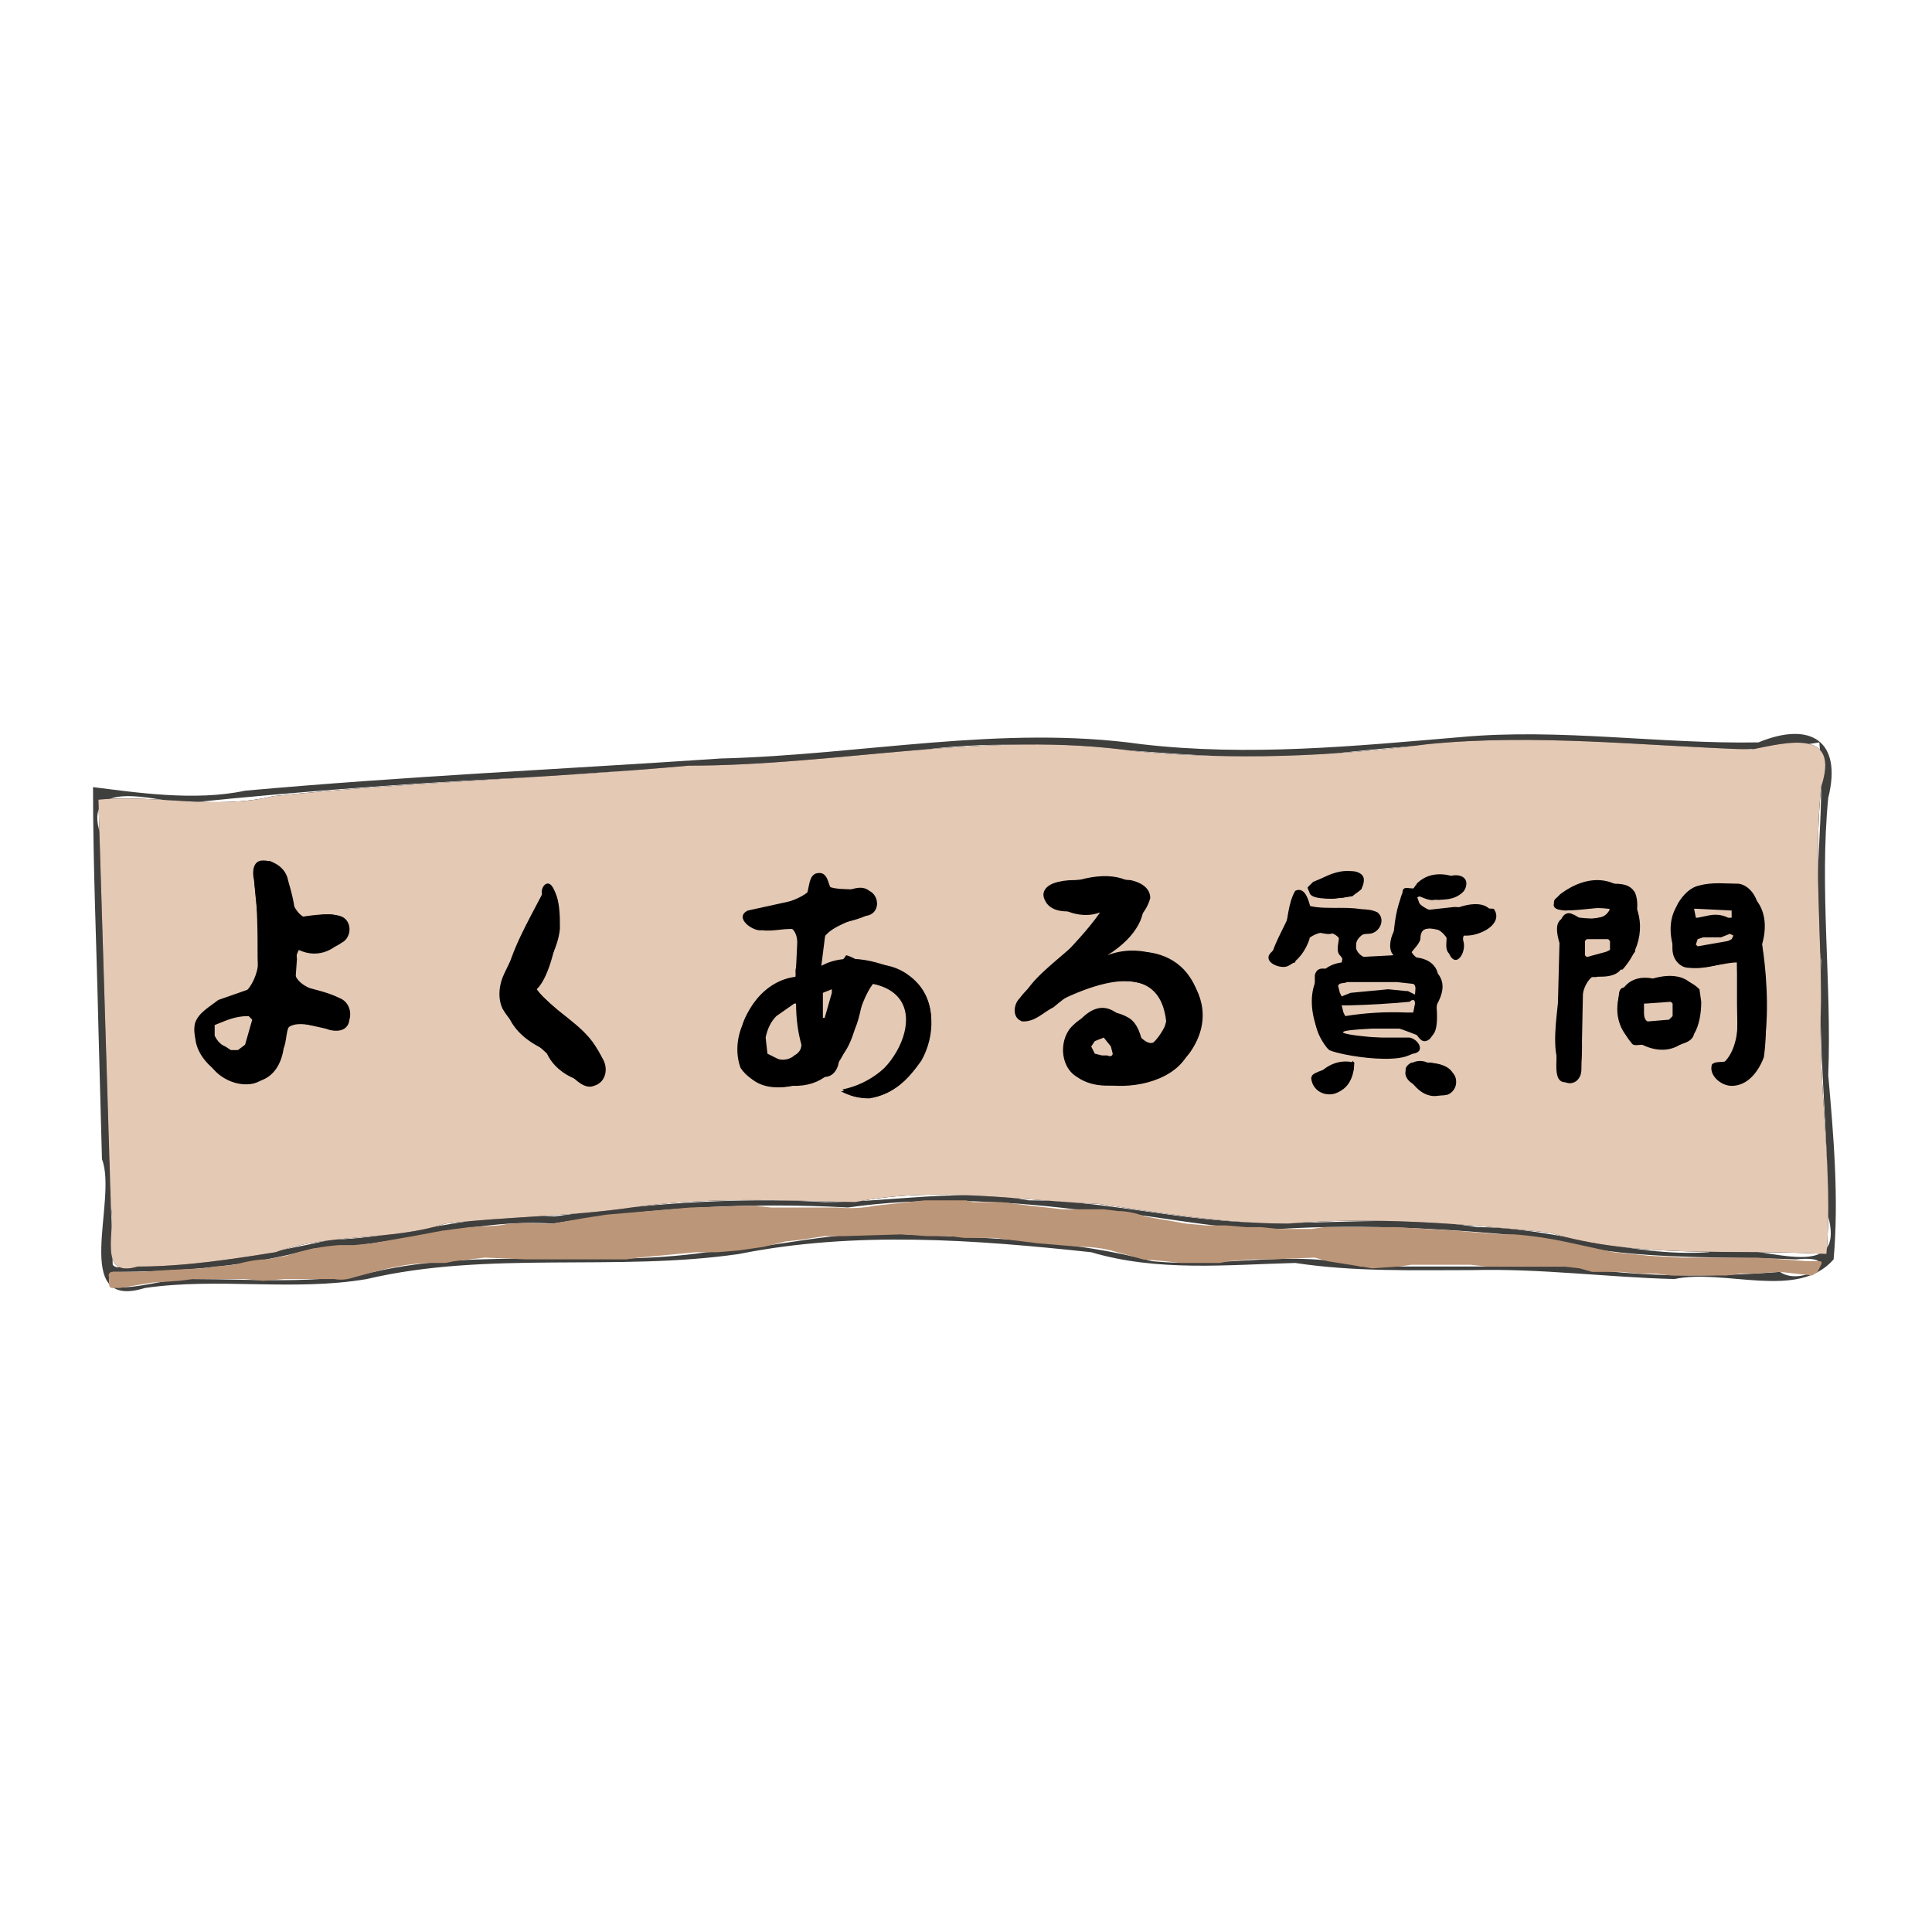
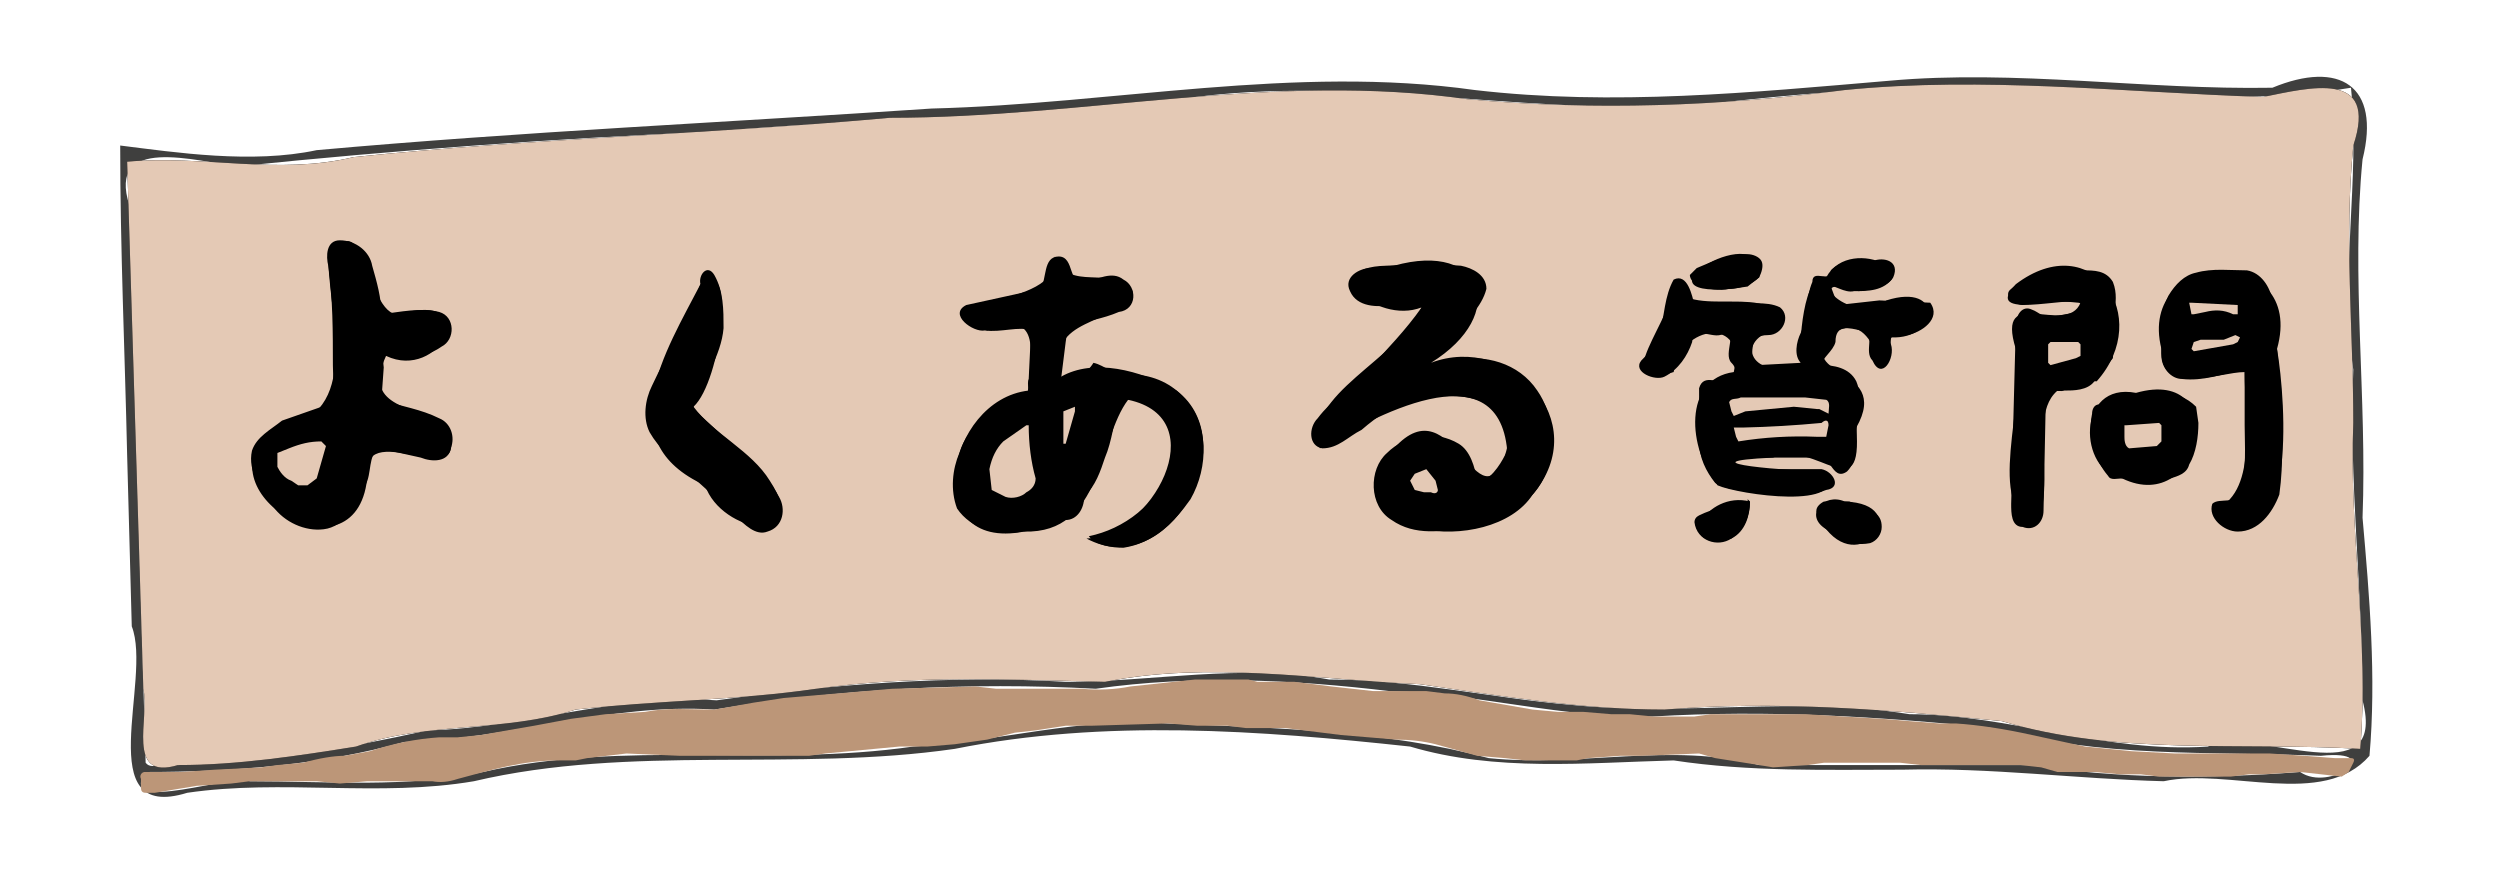
- <svg xmlns="http://www.w3.org/2000/svg" viewBox="0 0 1080 1080">
-   <path fill="#3f3f3e" d="M55 574c-1-45-3-89-3-134 24 3 57 8 85 2 89-8 177-12 266-18 79-2 157-19 235-8 60 7 120 1 179-4 55-5 111 4 166 3 29-12 47-1 39 31-5 51 2 103 0 155 3 34 6 69 3 103-20 23-61 5-89 11-38-1-75-6-113-5-33 0-66 1-99-4-38 1-77 5-114-6-65-7-132-12-197 1-69 10-140-2-208 14-41 7-83-1-124 5-42 13-15-49-24-72l-2-74zm22 134c37-1 72-7 108-15 42-1 82-16 125-13 50-7 101-11 151-8 38 0 76-8 114-1 36 0 70 8 105 11 49 5 97-4 146 4 43 0 85 17 129 14 22-9 78 22 67-20 0-48-6-95-4-143-6-41 3-82-1-122-35 6-69 4-104 1-55-4-110-1-165 5-79 9-159-13-238-1-67 8-134 8-202 14-68 3-137 8-205 15-18-2-57-14-47 17l7 241c3 4 10-2 14 1zm31 7c34 0 68 3 101-4 61-14 124-2 186-11 37-2 73-13 110-10 47 2 94 3 139 15 39 4 79-7 117 3h117c39 6 78 6 117 3 13 9 38-10 9-7-48-2-96 1-142-12-49-5-98-8-147-5-38 1-76-10-114-11-42-5-85-7-127-1-55-3-110 0-165 9-45-3-89 13-134 14-36 10-74 13-112 13-13 19 40 0 45 4z" />
-   <path d="M77 708c-23 7-12-21-15-33l-7-228c33-3 65 6 98-2 77-8 155-10 232-17 84 0 167-20 250-8 55 5 109 3 163-4 60-6 121 1 181 3 20-4 50-12 39 21-4 40 0 80 0 120-2 47 7 95 3 141-52-3-105 3-155-12-49-5-98-9-146-5-36 0-71-6-106-11-45-2-91-10-136-1-42-1-83-3-125 3-34 5-69 5-104 9-31 10-64 5-95 16-25 4-51 8-77 8z" />
-   <path fill="#e4c9b5" d="M77 708c-23 7-12-21-15-33l-7-228c33-3 65 6 98-2 77-8 155-10 232-17 84 0 167-20 250-8 55 5 109 3 163-4 60-6 121 1 181 3 20-4 50-12 39 21-4 40 0 80 0 120-2 47 7 95 3 141-52-3-105 3-155-12-49-5-98-9-146-5-36 0-71-6-106-11-45-2-91-10-136-1-42-1-83-3-125 3-34 5-69 5-104 9-31 10-64 5-95 16-25 4-51 8-77 8zm90-177c23 11 42-26 9-19-18 10-17-53-34-22 1 28 15 69-25 73-31 28 39 68 42 19-2-25 47 11 34-21-16-9-36-8-26-30zm594-34c4-27-58 9-12 5l7-1zm-302 43c-7-27 24-21 31-37-10-12-27 1-34-15 4 24-65 17-29 32 25-10 18 12 18 26-36 4-48 70-2 61 34 1 32-40 45-57 38 8 10 59-18 60 35 19 69-41 39-64-16-9-36-14-50-6zm320-6c-20 9-31-10-9-15 1-22-42-2-46-20 1 15-30 48 0 39 3-21 32-24 26 0-22 3-20 33-7 49 9 4 57 11 47-6-14 0-65-4-23-6 19-8 39 23 36-13 16-28-31-21-8-42 20-9 18 37 23 3 21 1 23-24-2-16-14 12-39-13-12-4 36-4-3-26-14-6-10-3-12 30-11 37zm-160 0c34-21 23-53-16-42-36-1-8 26 12 18-9 22-52 38-44 61 22-13 77-44 81 1-13 36-23-30-49-1-31 38 42 48 60 20 27-32-10-70-44-57zm281-26c-6 15-37-9-28 20 5 23-14 69 9 76 11-23-12-64 26-62 25-28-2-67-35-42-15 16 23 5 28 8zm-600 45c12-11 19-67 3-53-15 29-40 68 2 87 7 21 47 27 28-2-8-13-24-20-33-32zm671-15c0 21 6 53-14 60 37 28 32-47 28-70 13-46-61-44-50 0-1 21 25 10 36 10zm-53 46c35 17 48-49 6-37-26-5-25 34-6 37zm-128 22c16 20 38-11 8-12-9-4-18 6-8 12zm-33-12c-19-5-34 22-8 16 6-3 8-10 8-16z" />
-   <path d="M167 531c-2 0-1 4-1 5l-1 14c9 3 17 4 25 8 5 2 7 8 5 13-1 6-8 6-13 4l-18-4c-5 3-3 11-6 16-3 8-9 18-18 19-8 1-17-3-22-10s-11-15-9-24c2-6 8-9 13-13l20-7c3-5 2-12 2-17 0-14 0-29-2-43-1-4-1-11 5-11 7 0 13 5 14 11 2 7 4 14 4 21 8-1 17-3 25-1 7 2 7 12 1 15-7 5-16 5-24 4zm-39 56c6 3 10-4 11-8s5-12-2-11c-6 1-15 1-18 8 0 5 5 8 9 11zm633-90c-3 3-8 5-13 5-4 1-9 0-13-1-2-1-4-3-4-5l3-3c7-3 14-6 22-6 2 0 5 1 6 3s0 5-1 7zm-302 44c6 0 11-2 14-7 5 1 9 6 16 5 8 0 17 3 23 10 11 11 11 30 3 44-7 10-16 19-29 21-5 0-12-1-15-5 15-3 30-14 35-30 2-7 1-17-4-23-4-4-13-8-18-5-2 8-3 17-6 24-2 6-4 12-9 17 0 5-3 10-8 10-7-1-12 5-19 5-10 2-22-1-28-10-3-8-2-17 1-24 4-13 16-20 28-25 3-1 1-5 2-7l1-21c-5-2-13 1-20 0-5 1-16-7-8-11l32-7c3-4 1-14 8-14s4 13 11 11c6-1 12-5 17-1 6 3 6 13-2 14-7 3-14 4-22 6l-1 7-2 16zm1 13v16c3-5 5-11 5-17l-5 2zm-15 7c-6 2-12 7-15 12-2 6-4 13 1 17s14 2 17-4l-3-17v-8z" />
-   <path d="M779 534c-3-3-2-9 0-13 3-7 2-15 5-22 0-6 8 1 8-5 5-5 12-4 18-4 5-2 12 0 9 7-4 6-11 6-17 6-4 1-9-3-10-2l3 8 18-2 22 1c5 7-4 13-10 14-4 0-8-1-7 4 2 6-4 16-8 7-4-4 2-12-5-13-5-1-11-3-11 5-1 4-6 7-6 10 5 0 12 1 15 7 3 7 0 16 0 24 0 5 0 11-4 15-7 5-7-10-15-6h-26c-4-1-8-2-8 2-2 6 8 2 11 3h27c5 1 9 8 2 9-11 4-22 2-32 1-5-1-11-1-16-4-4-5-7-11-7-18v-23c2-7 9-1 12-4 3-2 5-4 2-7-4-4 4-15-5-12-4 1-12-4-12 3-2 6-6 12-12 15-4 2-14-2-10-7 3-3 7-7 8-12 2-7 2-16 6-23 6-3 8 7 9 11 5 1 11-1 16-1 7 1 15-1 21 2 5 4 1 12-5 12-5 0-7 2-7 7 0 3-3 8 2 6l19-1zm7 20c3 1 7 4 5-2 0-5-7-2-11-3l-31 1c-2 1 0 4 0 6 5 0 11-3 17-2 6-1 13-2 20 0zm2 6c-9 3-19 2-28 2-3 1-11-3-10 2 0 3 2 5 5 3 12-2 23-1 35-1 0-2 2-10-2-6zm-169-26c0 3 7-1 10-1 13-3 28 1 36 13 7 10 8 24 4 35-5 14-20 22-34 24-11 2-23 4-33-3-10-6-10-22-2-29 8-8 21-10 31-4 5 3 7 10 8 16 5 1 10-7 12-11 3-8 1-18-7-22-10-5-21-4-31-2s-17 7-24 13c-6 3-10 8-17 8-6-1-6-9-2-13 6-8 15-14 22-21 8-9 16-17 23-27l-13-1c-6 1-15 1-18-6-3-6 4-10 9-10 13-2 26-2 39-1 5 1 11 4 11 10-2 8-9 14-14 20l-10 12zm-3 56c8 3 7-7 2-9-6-4-12 7-4 9h2zm283-82c-8-1-16 0-24 1-3 0-9-4-5-7 8-7 20-9 31-8 5 0 10 0 13 5 2 5 1 9 1 14l-1 19-8 10c-3 4-9 4-13 4-3 1-9-2-8 3l-1 49c0 5-4 9-9 7-5 0-5-6-5-10l2-77c0-5 3-9 7-7 3 1 5 4 9 3l11-2c2-1 2-4 0-4zm0 17h-12c-2 1-1 3-1 5-1 2 0 6 3 4l10-2 1-7h-1zm-599 29 12 11c10 8 19 16 25 27 3 5 2 13-5 15-5 2-10-3-14-7l-21-19c-6-5-12-10-16-17-3-6-2-14 1-20 7-15 15-28 21-44-1-4 3-9 6-4 4 7 4 15 4 23-1 12-9 23-13 34zm670-17c-9 2-17 5-26 4-5 0-9-5-9-10 0-8-1-18 3-26 3-5 7-9 12-10 7-2 15-1 22-1 6 1 10 7 11 13l4 42c0 14 1 28-1 42-3 8-9 16-18 16-6 0-13-6-11-12 3-3 11 1 12-6 3-9 2-19 2-28v-23l-1-1zm-22-24c3 1 7-2 11-1 3-2 7 2 9 1 0-2 1-5-1-5h-20l1 4v1zm19 9c-6 3-12 1-18 3-3 2 0 5 3 4l16-3c1-1 1-5-1-4z" />
-   <path fill="#e4c9b5" d="m948 513-1-5h1l20 1v4h-2c-4-2-8-2-12-1l-5 1h-1zm19 9 2 1-1 2-2 1-17 3-1-1 1-3 3-1h10l5-2zm-68 3 1 1v5l-2 1-11 3-1-1v-8l1-1h12z" />
-   <path d="M918 584c-2 0-5 1-6-1-6-7-9-17-7-27 0-2 1-4 3-4 9-3 18-6 27-5 6 0 11 2 15 6l1 7c0 6-1 13-4 18-1 4-5 5-8 6h-21zm16-24-15 1v2c0 3 0 6 2 7h12c2-1 2-4 2-7v-3h-1z" />
-   <path fill="#e4c9b5" d="m786 554-10-1-21 2-5 2-1-2-1-4c1-2 3-1 5-2h28l9 1c2 1 1 4 1 6l-4-2h-1zm-326 1 5-2v2l-4 14h-1v-15zm328 5c1-1 3-2 3 1l-1 5h-4a168 168 0 0 0-34 2l-1-2-1-4h4a476 476 0 0 0 34-2zm146 0 1 1v7l-2 2-12 1c-2-1-2-4-2-5v-5h1l14-1zm-489 1c0 8 1 16 3 23 0 3-2 5-4 6-2 2-6 3-9 2l-6-3-1-9c1-5 3-9 6-12l10-7h1zm-319 24c-3-1-5-4-6-6v-6l5-2c5-2 9-3 14-3l2 2-4 14-4 3h-4l-3-2zm490 5-4-1-2-4 2-3 5-2 4 5 1 4c0 1-1 2-3 1h-3z" />
-   <path d="M790 606c-2-2-4-4-4-7-1-2 1-4 3-5h11l10 4c3 2 4 4 4 7s-2 6-5 7c-5 1-10 0-14-2l-5-4zm-33-12q0 10-8 16c-6 4-15 1-16-7q0-2 2-3c6-3 15-5 21-6v-1l1 1z" />
-   <path fill="#bc9678" d="m108 715-8 1-15 1-18 3h-4q-2 0-2-2v-4a2 2 0 0 1 2-3h15l15-1 20-1 7-1 11-1q11-3 18-3l11-2q15-5 30-6h8l10-1 23-4 16-3 15-2 17-1c10-2 19-1 30-1l17-3 13-2 47-4 36-1 9 1h37q11 1 21-1l28-3h23l4 1h16l16 2 18 2h23l8 1q7 0 15 3l23 4 11 1h11l12 1h8l10 1h18l7-1h41l33 2 12 1 13 1h7q15 1 33 5l23 5 20 2 19 1h41l15 1 13 1h7q2 0 1 2l-2 4-3 2-18-2-16 1h-6l-8 1h-31l-8-1h-9l-11-1h-16l-7-2-9-1h-43l-9-1h-33l-7 1-15 1-6-1-19-3-7-2-25 1h-9l-14 1-5 1h-22l-9-1-12-1-18-5q-8-2-17-2l-24-2-24-3h-17l-8-1h-13l-13-1-33 1h-11l-13 2-9 1-12 3-14 2-12 1h-12l-32 3-7 1h-56l-23-1-17 2-5 1h-7c-16 0-29 4-44 8q-6 2-11 1h-28l-12 1-10-1h-29z" />
+ <svg xmlns="http://www.w3.org/2000/svg" viewBox="0 0 1081.461 382.896" version="1.1" id="svg10" width="1081.461" height="382.896">
+   <defs id="defs10" />
+   <path fill="#3f3f3e" d="m 55,196.95 c -1,-45 -3,-89 -3,-134 24,3 57,8 85,2 89,-8 177,-12 266,-18 79,-2 157,-19 235,-8 60,7 120,1 179,-4 55,-5 111,4 166,3 29,-12 47,-1 39,31 -5,51 2,103 0,155 3,34 6,69 3,103 -20,23 -61,5 -89,11 -38,-1 -75,-6 -113,-5 -33,0 -66,1 -99,-4 -38,1 -77,5 -114,-6 -65,-7 -132,-12 -197,1 -69,10 -140,-2 -208,14 -41,7 -83,-1 -124,5 -42,13 -15,-49 -24,-72 z m 22,134 c 37,-1 72,-7 108,-15 42,-1 82,-16 125,-13 50,-7 101,-11 151,-8 38,0 76,-8 114,-1 36,0 70,8 105,11 49,5 97,-4 146,4 43,0 85,17 129,14 22,-9 78,22 67,-20 0,-48 -6,-95 -4,-143 -6,-41 3,-82 -1,-122 -35,6 -69,4 -104,1 -55,-4 -110,-1 -165,5 -79,9 -159,-13 -238,-1 -67,8 -134,8 -202,14 -68,3 -137,8 -205,15 -18,-2 -57,-14 -47,17 l 7,241 c 3,4 10,-2 14,1 z m 31,7 c 34,0 68,3 101,-4 61,-14 124,-2 186,-11 37,-2 73,-13 110,-10 47,2 94,3 139,15 39,4 79,-7 117,3 h 117 c 39,6 78,6 117,3 13,9 38,-10 9,-7 -48,-2 -96,1 -142,-12 -49,-5 -98,-8 -147,-5 -38,1 -76,-10 -114,-11 -42,-5 -85,-7 -127,-1 -55,-3 -110,0 -165,9 -45,-3 -89,13 -134,14 -36,10 -74,13 -112,13 -13,19 40,0 45,4 z" id="path1" />
+   <path d="m 77,330.95 c -23,7 -12,-21 -15,-33 l -7,-228 c 33,-3 65,6 98,-2 77,-8 155,-10 232,-17 84,0 167,-20 250,-8 55,5 109,3 163,-4 60,-6 121,1 181,3 20,-4 50,-12 39,21 -4,40 0,80 0,120 -2,47 7,95 3,141 -52,-3 -105,3 -155,-12 -49,-5 -98,-9 -146,-5 -36,0 -71,-6 -106,-11 -45,-2 -91,-10 -136,-1 -42,-1 -83,-3 -125,3 -34,5 -69,5 -104,9 -31,10 -64,5 -95,16 -25,4 -51,8 -77,8 z" id="path2" />
+   <path fill="#e4c9b5" d="m 77,330.95 c -23,7 -12,-21 -15,-33 l -7,-228 c 33,-3 65,6 98,-2 77,-8 155,-10 232,-17 84,0 167,-20 250,-8 55,5 109,3 163,-4 60,-6 121,1 181,3 20,-4 50,-12 39,21 -4,40 0,80 0,120 -2,47 7,95 3,141 -52,-3 -105,3 -155,-12 -49,-5 -98,-9 -146,-5 -36,0 -71,-6 -106,-11 -45,-2 -91,-10 -136,-1 -42,-1 -83,-3 -125,3 -34,5 -69,5 -104,9 -31,10 -64,5 -95,16 -25,4 -51,8 -77,8 z m 90,-177 c 23,11 42,-26 9,-19 -18,10 -17,-53 -34,-22 1,28 15,69 -25,73 -31,28 39,68 42,19 -2,-25 47,11 34,-21 -16,-9 -36,-8 -26,-30 z m 594,-34 c 4,-27 -58,9 -12,5 l 7,-1 z m -302,43 c -7,-27 24,-21 31,-37 -10,-12 -27,1 -34,-15 4,24 -65,17 -29,32 25,-10 18,12 18,26 -36,4 -48,70 -2,61 34,1 32,-40 45,-57 38,8 10,59 -18,60 35,19 69,-41 39,-64 -16,-9 -36,-14 -50,-6 z m 320,-6 c -20,9 -31,-10 -9,-15 1,-22 -42,-2 -46,-20 1,15 -30,48 0,39 3,-21 32,-24 26,0 -22,3 -20,33 -7,49 9,4 57,11 47,-6 -14,0 -65,-4 -23,-6 19,-8 39,23 36,-13 16,-28 -31,-21 -8,-42 20,-9 18,37 23,3 21,1 23,-24 -2,-16 -14,12 -39,-13 -12,-4 36,-4 -3,-26 -14,-6 -10,-3 -12,30 -11,37 z m -160,0 c 34,-21 23,-53 -16,-42 -36,-1 -8,26 12,18 -9,22 -52,38 -44,61 22,-13 77,-44 81,1 -13,36 -23,-30 -49,-1 -31,38 42,48 60,20 27,-32 -10,-70 -44,-57 z m 281,-26 c -6,15 -37,-9 -28,20 5,23 -14,69 9,76 11,-23 -12,-64 26,-62 25,-28 -2,-67 -35,-42 -15,16 23,5 28,8 z m -600,45 c 12,-11 19,-67 3,-53 -15,29 -40,68 2,87 7,21 47,27 28,-2 -8,-13 -24,-20 -33,-32 z m 671,-15 c 0,21 6,53 -14,60 37,28 32,-47 28,-70 13,-46 -61,-44 -50,0 -1,21 25,10 36,10 z m -53,46 c 35,17 48,-49 6,-37 -26,-5 -25,34 -6,37 z m -128,22 c 16,20 38,-11 8,-12 -9,-4 -18,6 -8,12 z m -33,-12 c -19,-5 -34,22 -8,16 6,-3 8,-10 8,-16 z" id="path3" />
+   <path d="m 167,153.95 c -2,0 -1,4 -1,5 l -1,14 c 9,3 17,4 25,8 5,2 7,8 5,13 -1,6 -8,6 -13,4 l -18,-4 c -5,3 -3,11 -6,16 -3,8 -9,18 -18,19 -8,1 -17,-3 -22,-10 -5,-7 -11,-15 -9,-24 2,-6 8,-9 13,-13 l 20,-7 c 3,-5 2,-12 2,-17 0,-14 0,-29 -2,-43 -1,-4 -1,-11 5,-11 7,0 13,5 14,11 2,7 4,14 4,21 8,-1 17,-3 25,-1 7,2 7,12 1,15 -7,5 -16,5 -24,4 z m -39,56 c 6,3 10,-4 11,-8 1,-4 5,-12 -2,-11 -6,1 -15,1 -18,8 0,5 5,8 9,11 z m 633,-90 c -3,3 -8,5 -13,5 -4,1 -9,0 -13,-1 -2,-1 -4,-3 -4,-5 l 3,-3 c 7,-3 14,-6 22,-6 2,0 5,1 6,3 1,2 0,5 -1,7 z m -302,44 c 6,0 11,-2 14,-7 5,1 9,6 16,5 8,0 17,3 23,10 11,11 11,30 3,44 -7,10 -16,19 -29,21 -5,0 -12,-1 -15,-5 15,-3 30,-14 35,-30 2,-7 1,-17 -4,-23 -4,-4 -13,-8 -18,-5 -2,8 -3,17 -6,24 -2,6 -4,12 -9,17 0,5 -3,10 -8,10 -7,-1 -12,5 -19,5 -10,2 -22,-1 -28,-10 -3,-8 -2,-17 1,-24 4,-13 16,-20 28,-25 3,-1 1,-5 2,-7 l 1,-21 c -5,-2 -13,1 -20,0 -5,1 -16,-7 -8,-11 l 32,-7 c 3,-4 1,-14 8,-14 7,0 4,13 11,11 6,-1 12,-5 17,-1 6,3 6,13 -2,14 -7,3 -14,4 -22,6 l -1,7 z m 1,13 v 16 c 3,-5 5,-11 5,-17 l -5,2 z m -15,7 c -6,2 -12,7 -15,12 -2,6 -4,13 1,17 5,4 14,2 17,-4 l -3,-17 z" id="path4" />
+   <path d="m 779,156.95 c -3,-3 -2,-9 0,-13 3,-7 2,-15 5,-22 0,-6 8,1 8,-5 5,-5 12,-4 18,-4 5,-2 12,0 9,7 -4,6 -11,6 -17,6 -4,1 -9,-3 -10,-2 l 3,8 18,-2 22,1 c 5,7 -4,13 -10,14 -4,0 -8,-1 -7,4 2,6 -4,16 -8,7 -4,-4 2,-12 -5,-13 -5,-1 -11,-3 -11,5 -1,4 -6,7 -6,10 5,0 12,1 15,7 3,7 0,16 0,24 0,5 0,11 -4,15 -7,5 -7,-10 -15,-6 h -26 c -4,-1 -8,-2 -8,2 -2,6 8,2 11,3 h 27 c 5,1 9,8 2,9 -11,4 -22,2 -32,1 -5,-1 -11,-1 -16,-4 -4,-5 -7,-11 -7,-18 v -23 c 2,-7 9,-1 12,-4 3,-2 5,-4 2,-7 -4,-4 4,-15 -5,-12 -4,1 -12,-4 -12,3 -2,6 -6,12 -12,15 -4,2 -14,-2 -10,-7 3,-3 7,-7 8,-12 2,-7 2,-16 6,-23 6,-3 8,7 9,11 5,1 11,-1 16,-1 7,1 15,-1 21,2 5,4 1,12 -5,12 -5,0 -7,2 -7,7 0,3 -3,8 2,6 z m 7,20 c 3,1 7,4 5,-2 0,-5 -7,-2 -11,-3 l -31,1 c -2,1 0,4 0,6 5,0 11,-3 17,-2 6,-1 13,-2 20,0 z m 2,6 c -9,3 -19,2 -28,2 -3,1 -11,-3 -10,2 0,3 2,5 5,3 12,-2 23,-1 35,-1 0,-2 2,-10 -2,-6 z m -169,-26 c 0,3 7,-1 10,-1 13,-3 28,1 36,13 7,10 8,24 4,35 -5,14 -20,22 -34,24 -11,2 -23,4 -33,-3 -10,-6 -10,-22 -2,-29 8,-8 21,-10 31,-4 5,3 7,10 8,16 5,1 10,-7 12,-11 3,-8 1,-18 -7,-22 -10,-5 -21,-4 -31,-2 -10,2 -17,7 -24,13 -6,3 -10,8 -17,8 -6,-1 -6,-9 -2,-13 6,-8 15,-14 22,-21 8,-9 16,-17 23,-27 l -13,-1 c -6,1 -15,1 -18,-6 -3,-6 4,-10 9,-10 13,-2 26,-2 39,-1 5,1 11,4 11,10 -2,8 -9,14 -14,20 z m -3,56 c 8,3 7,-7 2,-9 -6,-4 -12,7 -4,9 z m 283,-82 c -8,-1 -16,0 -24,1 -3,0 -9,-4 -5,-7 8,-7 20,-9 31,-8 5,0 10,0 13,5 2,5 1,9 1,14 l -1,19 -8,10 c -3,4 -9,4 -13,4 -3,1 -9,-2 -8,3 l -1,49 c 0,5 -4,9 -9,7 -5,0 -5,-6 -5,-10 l 2,-77 c 0,-5 3,-9 7,-7 3,1 5,4 9,3 l 11,-2 c 2,-1 2,-4 0,-4 z m 0,17 h -12 c -2,1 -1,3 -1,5 -1,2 0,6 3,4 l 10,-2 1,-7 z m -599,29 12,11 c 10,8 19,16 25,27 3,5 2,13 -5,15 -5,2 -10,-3 -14,-7 l -21,-19 c -6,-5 -12,-10 -16,-17 -3,-6 -2,-14 1,-20 7,-15 15,-28 21,-44 -1,-4 3,-9 6,-4 4,7 4,15 4,23 -1,12 -9,23 -13,34 z m 670,-17 c -9,2 -17,5 -26,4 -5,0 -9,-5 -9,-10 0,-8 -1,-18 3,-26 3,-5 7,-9 12,-10 7,-2 15,-1 22,-1 6,1 10,7 11,13 l 4,42 c 0,14 1,28 -1,42 -3,8 -9,16 -18,16 -6,0 -13,-6 -11,-12 3,-3 11,1 12,-6 3,-9 2,-19 2,-28 v -23 z m -22,-24 c 3,1 7,-2 11,-1 3,-2 7,2 9,1 0,-2 1,-5 -1,-5 h -20 l 1,4 z m 19,9 c -6,3 -12,1 -18,3 -3,2 0,5 3,4 l 16,-3 c 1,-1 1,-5 -1,-4 z" id="path5" />
+   <path fill="#e4c9b5" d="m 948,135.95 -1,-5 h 1 l 20,1 v 4 h -2 c -4,-2 -8,-2 -12,-1 l -5,1 z m 19,9 2,1 -1,2 -2,1 -17,3 -1,-1 1,-3 3,-1 h 10 z m -68,3 1,1 v 5 l -2,1 -11,3 -1,-1 v -8 l 1,-1 z" id="path6" />
+   <path d="m 918,206.95 c -2,0 -5,1 -6,-1 -6,-7 -9,-17 -7,-27 0,-2 1,-4 3,-4 9,-3 18,-6 27,-5 6,0 11,2 15,6 l 1,7 c 0,6 -1,13 -4,18 -1,4 -5,5 -8,6 z m 16,-24 -15,1 v 2 c 0,3 0,6 2,7 h 12 c 2,-1 2,-4 2,-7 v -3 z" id="path7" />
+   <path fill="#e4c9b5" d="m 786,176.95 -10,-1 -21,2 -5,2 -1,-2 -1,-4 c 1,-2 3,-1 5,-2 h 28 l 9,1 c 2,1 1,4 1,6 l -4,-2 z m -326,1 5,-2 v 2 l -4,14 h -1 v -15 z m 328,5 c 1,-1 3,-2 3,1 l -1,5 h -4 a 168,168 0 0 0 -34,2 l -1,-2 -1,-4 h 4 a 476,476 0 0 0 34,-2 z m 146,0 1,1 v 7 l -2,2 -12,1 c -2,-1 -2,-4 -2,-5 v -5 h 1 z m -489,1 c 0,8 1,16 3,23 0,3 -2,5 -4,6 -2,2 -6,3 -9,2 l -6,-3 -1,-9 c 1,-5 3,-9 6,-12 l 10,-7 z m -319,24 c -3,-1 -5,-4 -6,-6 v -6 l 5,-2 c 5,-2 9,-3 14,-3 l 2,2 -4,14 -4,3 h -4 z m 490,5 -4,-1 -2,-4 2,-3 5,-2 4,5 1,4 c 0,1 -1,2 -3,1 z" id="path8" />
+   <path d="m 790,228.95 c -2,-2 -4,-4 -4,-7 -1,-2 1,-4 3,-5 h 11 l 10,4 c 3,2 4,4 4,7 0,3 -2,6 -5,7 -5,1 -10,0 -14,-2 z m -33,-12 q 0,10 -8,16 c -6,4 -15,1 -16,-7 q 0,-2 2,-3 c 6,-3 15,-5 21,-6 v -1 z" id="path9" />
+   <path fill="#bc9678" d="m 108,337.95 -8,1 -15,1 -18,3 h -4 q -2,0 -2,-2 v -4 a 2,2 0 0 1 2,-3 h 15 l 15,-1 20,-1 7,-1 11,-1 q 11,-3 18,-3 l 11,-2 q 15,-5 30,-6 h 8 l 10,-1 23,-4 16,-3 15,-2 17,-1 c 10,-2 19,-1 30,-1 l 17,-3 13,-2 47,-4 36,-1 9,1 h 37 q 11,1 21,-1 l 28,-3 h 23 l 4,1 h 16 l 16,2 18,2 h 23 l 8,1 q 7,0 15,3 l 23,4 11,1 h 11 l 12,1 h 8 l 10,1 h 18 l 7,-1 h 41 l 33,2 12,1 13,1 h 7 q 15,1 33,5 l 23,5 20,2 19,1 h 41 l 15,1 13,1 h 7 q 2,0 1,2 l -2,4 -3,2 -18,-2 -16,1 h -6 l -8,1 h -31 l -8,-1 h -9 l -11,-1 h -16 l -7,-2 -9,-1 h -43 l -9,-1 h -33 l -7,1 -15,1 -6,-1 -19,-3 -7,-2 -25,1 h -9 l -14,1 -5,1 h -22 l -9,-1 -12,-1 -18,-5 q -8,-2 -17,-2 l -24,-2 -24,-3 h -17 l -8,-1 h -13 l -13,-1 -33,1 h -11 l -13,2 -9,1 -12,3 -14,2 -12,1 h -12 l -32,3 -7,1 h -56 l -23,-1 -17,2 -5,1 h -7 c -16,0 -29,4 -44,8 q -6,2 -11,1 h -28 l -12,1 -10,-1 z" id="path10" />
</svg>
